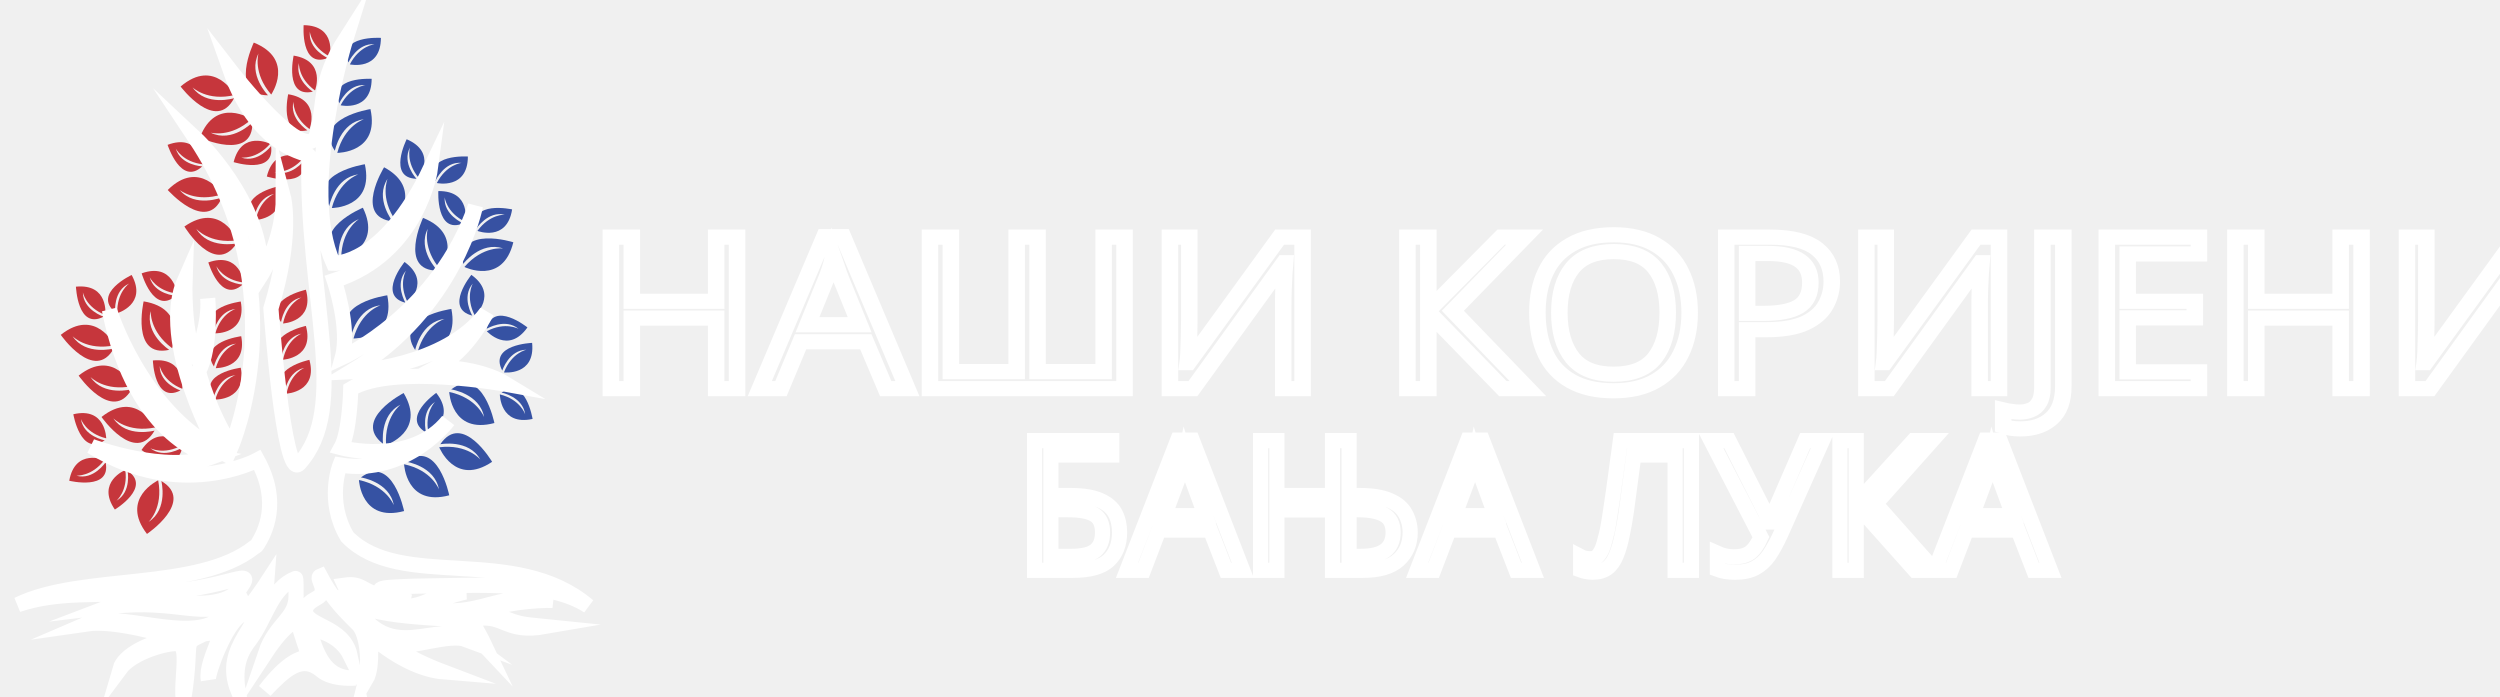
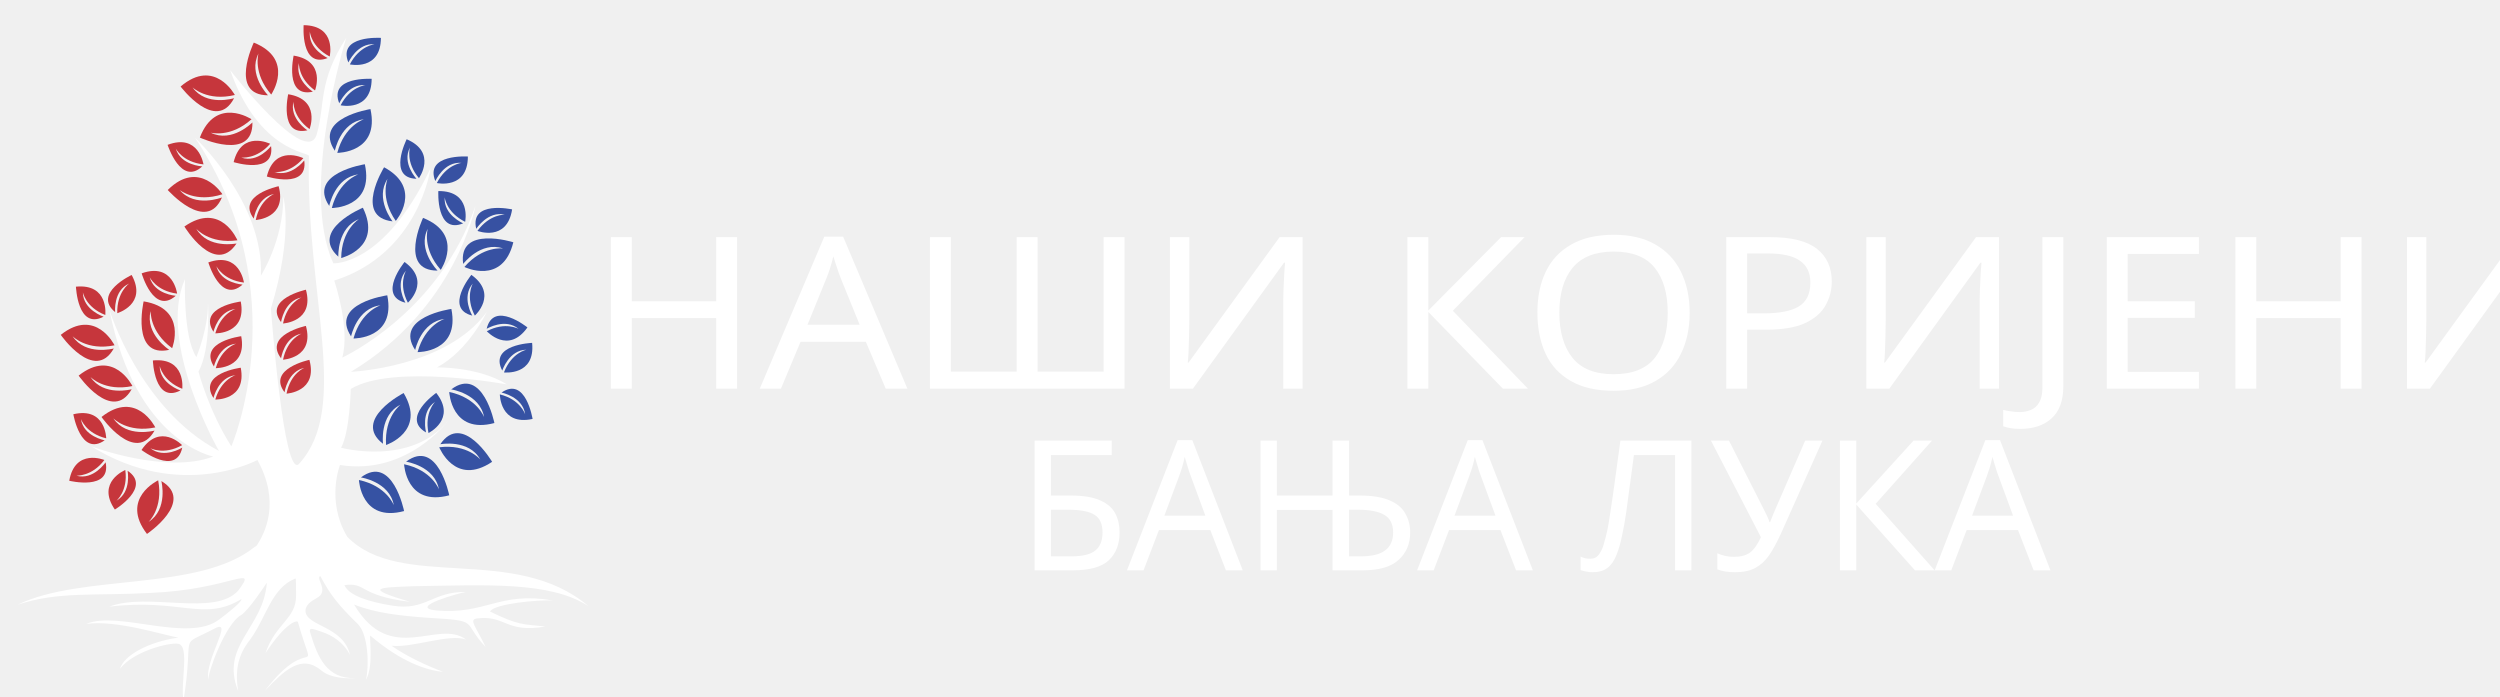
<svg xmlns="http://www.w3.org/2000/svg" version="1.1" id="Layer_1" x="0px" y="0px" viewBox="0 0 165 46" style="enable-background:new 0 0 165 46;" xml:space="preserve">
  <style type="text/css">
	.st0{fill:#3652A3;}
	.st1{fill:#C6363C;}
	.st2{fill:#3751A2;}
- 	.st3{fill:none;stroke:#FFFFFF;stroke-miterlimit:10;}
+ 	.st3{fill:#FFFFFF;}
	.st4{font-family:'GTWalsheimPro-Medium';}
	.st5{font-size:14px;}
	.st6{font-family:'GTWalsheimPro-CondensedLight';}
	.st7{font-size:11.99px;}
</style>
  <g>
    <g>
      <path class="st0" d="M23.69,31.68c0,0,0.13,2.81,2.98,2.05c0,0-0.76-3.78-2.85-2.22c0,0,1.89,0.28,2.17,1.83    C25.99,33.34,25.52,32.07,23.69,31.68z" />
      <path class="st0" d="M29.78,25.7c0,0,1.89,0.28,2.17,1.83c0,0-0.46-1.27-2.3-1.66c0,0,0.13,2.81,2.98,2.05    C32.63,27.92,31.87,24.13,29.78,25.7z" />
      <path class="st0" d="M24.45,7.2c0,0-3.81,0.59-2.35,2.75c0,0,0.37-1.88,1.92-2.08c0,0-1.28,0.4-1.76,2.22    C22.27,10.09,25.08,10.09,24.45,7.2z" />
      <path class="st1" d="M17.69,6.29c0,0-1.34-1.36-0.63-2.76c0,0-0.39,1.29,0.84,2.71c0,0,1.59-2.32-1.15-3.43    C16.75,2.81,15.08,6.28,17.69,6.29z" />
      <path class="st1" d="M15.45,6.48c0,0-1.83,0.57-2.74-0.71c0,0,0.97,0.94,2.79,0.5c0,0-1.33-2.48-3.58-0.56    C11.92,5.71,14.24,8.79,15.45,6.48z" />
      <path class="st1" d="M16.6,7.87c0,0-2.35-1.55-3.41,1.21c0,0,3.51,1.61,3.47-1c0,0-1.34,1.37-2.75,0.68    C13.91,8.75,15.21,9.12,16.6,7.87z" />
      <path class="st1" d="M14.65,13.03c0,0-1.78,0.71-2.79-0.49c0,0,1.04,0.86,2.82,0.28c0,0-1.52-2.36-3.61-0.28    C11.07,12.53,13.62,15.43,14.65,13.03z" />
      <path class="st1" d="M15.67,15.86c0,0-1.08-2.6-3.5-0.91c0,0,2,3.3,3.44,1.12c0,0-1.88,0.38-2.66-0.98    C12.94,15.09,13.81,16.12,15.67,15.86z" />
      <path class="st1" d="M11.36,22.98c0,0,1.04-2.61-1.88-3.09c0,0-0.86,3.76,1.69,3.2c0,0-1.61-1.03-1.23-2.56    C9.95,20.52,9.85,21.87,11.36,22.98z" />
      <path class="st1" d="M10.25,28.21c0,0-1.24-2.52-3.55-0.69c0,0,2.21,3.16,3.5,0.9c0,0-1.85,0.5-2.72-0.81    C7.48,27.61,8.41,28.59,10.25,28.21z" />
      <path class="st1" d="M10.44,31.7c0,0-2.54,1.2-0.74,3.54c0,0,3.2-2.16,0.95-3.49c0,0,0.47,1.86-0.85,2.7    C9.8,34.46,10.79,33.54,10.44,31.7z" />
      <path class="st1" d="M8.74,25.48c0,0-1.24-2.52-3.55-0.69c0,0,2.21,3.16,3.5,0.9c0,0-1.85,0.5-2.72-0.81    C5.97,24.88,6.9,25.86,8.74,25.48z" />
      <path class="st1" d="M7.51,23c0,0-1.85,0.5-2.72-0.81c0,0,0.93,0.98,2.77,0.6c0,0-1.24-2.52-3.55-0.69    C4.01,22.1,6.22,25.27,7.51,23z" />
      <path class="st0" d="M21.9,13.73c0,0,2.81,0,2.18-2.89c0,0-3.81,0.59-2.35,2.75c0,0,0.37-1.88,1.92-2.08    C23.66,11.51,22.37,11.91,21.9,13.73z" />
      <path class="st2" d="M27.56,23.24c0,0,2.81,0.04,2.23-2.85c0,0-3.82,0.53-2.39,2.71c0,0,0.39-1.87,1.95-2.05    C29.35,21.04,28.06,21.43,27.56,23.24z" />
      <path class="st2" d="M23.33,22.34c0,0,2.81,0.04,2.23-2.85c0,0-3.82,0.53-2.39,2.71c0,0,0.39-1.87,1.95-2.05    C25.12,20.15,23.83,20.53,23.33,22.34z" />
      <path class="st2" d="M30.57,17.42c0,0,1.15-1.53,2.64-1.02c0,0-1.33-0.2-2.56,1.22c0,0,2.52,1.24,3.23-1.63    C33.89,15.99,30.21,14.84,30.57,17.42z" />
      <path class="st2" d="M29.09,17.81c0,0,1.58-2.33-1.17-3.43c0,0-1.65,3.49,0.96,3.48c0,0-1.35-1.36-0.65-2.76    C28.23,15.11,27.85,16.4,29.09,17.81z" />
      <path class="st2" d="M22.52,17.03c0,0,2.73-0.67,1.43-3.32c0,0-3.56,1.48-1.62,3.23c0,0-0.09-1.91,1.37-2.48    C23.69,14.46,22.54,15.16,22.52,17.03z" />
      <path class="st2" d="M25.91,14.61c0,0-1.19-1.5-0.33-2.81c0,0-0.53,1.24,0.54,2.78c0,0,1.83-2.13-0.77-3.54    C25.35,11.04,23.32,14.32,25.91,14.61z" />
      <path class="st0" d="M26.67,30.64c0,0,0.13,2.81,2.98,2.05c0,0-0.76-3.78-2.85-2.22c0,0,1.89,0.28,2.17,1.83    C28.97,32.3,28.51,31.03,26.67,30.64z" />
      <path class="st0" d="M25.48,29.37c0,0,2.67-0.89,1.16-3.43c0,0-3.43,1.77-1.36,3.35c0,0-0.25-1.9,1.16-2.58    C26.45,26.7,25.36,27.49,25.48,29.37z" />
      <path class="st0" d="M32.48,30.48c0,0-1.96-3.32-3.42-1.16c0,0,1.88-0.36,2.64,1.01c0,0-0.85-1.04-2.71-0.81    C28.99,29.52,30.03,32.13,32.48,30.48z" />
      <path class="st0" d="M28.28,28.58c0,0,1.88-0.92,0.51-2.65c0,0-2.36,1.65-0.67,2.61c0,0-0.37-1.38,0.6-2.02    C28.72,26.52,28,27.21,28.28,28.58z" />
      <path class="st0" d="M32.99,26.03c0,0,0.01,2.09,2.16,1.62c0,0-0.45-2.84-2.05-1.74c0,0,1.4,0.27,1.56,1.43    C34.65,27.33,34.35,26.37,32.99,26.03z" />
      <path class="st0" d="M32.12,21.7c0,0,1.22-0.74,2.11,0.01c0,0-0.87-0.5-2.1,0.15c0,0,1.41,1.55,2.68-0.25    C34.81,21.61,32.57,19.81,32.12,21.7z" />
      <path class="st0" d="M33.15,24.46c0,0,0.43-1.36,1.6-1.38c0,0-0.98,0.19-1.49,1.5c0,0,2.08,0.24,1.86-1.95    C35.11,22.63,32.24,22.74,33.15,24.46z" />
      <path class="st2" d="M31.34,20.83c0,0,1.56-1.4-0.23-2.69c0,0-1.82,2.22,0.06,2.69c0,0-0.73-1.22,0.03-2.11    C31.21,18.72,30.69,19.59,31.34,20.83z" />
      <path class="st2" d="M26.92,19.98c0,0,1.56-1.4-0.22-2.69c0,0-1.82,2.22,0.06,2.69c0,0-0.73-1.22,0.03-2.11    C26.79,17.88,26.28,18.74,26.92,19.98z" />
      <path class="st2" d="M33.33,14.17c0,0-1-0.06-1.82,1.07c0,0,1.95,0.75,2.29-1.42c0,0-2.81-0.62-2.37,1.28    C31.44,15.1,32.19,13.9,33.33,14.17z" />
      <path class="st2" d="M30.7,14.64c0,0,0.43-2.05-1.77-2.03c0,0-0.16,2.87,1.64,2.13c0,0-1.31-0.55-1.22-1.72    C29.35,13.02,29.45,14.02,30.7,14.64z" />
      <path class="st1" d="M13.35,10.98c0,0-1.42-0.06-1.75-1.18c0,0,0.44,0.9,1.83,1.05c0,0-0.31-2.07-2.37-1.29    C11.07,9.56,11.93,12.3,13.35,10.98z" />
      <path class="st2" d="M27.49,11.8c0,0-0.98-1.03-0.43-2.07c0,0-0.31,0.95,0.59,2.03c0,0,1.22-1.7-0.81-2.57    C26.84,9.19,25.55,11.75,27.49,11.8z" />
      <path class="st2" d="M30.47,10.75c0,0-1,0.09-1.64,1.33c0,0,2.04,0.45,2.05-1.75c0,0-2.87-0.19-2.15,1.62    C28.74,11.95,29.3,10.64,30.47,10.75z" />
      <path class="st0" d="M22.39,6.82c0,0,0.57-1.31,1.73-1.2c0,0-1,0.09-1.64,1.33c0,0,2.04,0.45,2.05-1.75    C24.54,5.21,21.68,5.02,22.39,6.82z" />
      <path class="st1" d="M17.83,9.49c0,0-1.88-0.93-2.41,1.21c0,0,2.74,0.86,2.47-1.06c0,0-0.86,1.14-1.97,0.76    C15.92,10.39,16.92,10.54,17.83,9.49z" />
      <path class="st1" d="M20.02,10.44c0,0-1.88-0.93-2.41,1.21c0,0,2.74,0.86,2.47-1.06c0,0-0.86,1.13-1.97,0.76    C18.11,11.35,19.1,11.5,20.02,10.44z" />
      <path class="st1" d="M16.88,14.52c0,0,2.09-0.11,1.51-2.23c0,0-2.81,0.59-1.64,2.14c0,0,0.2-1.41,1.35-1.63    C18.1,12.8,17.16,13.15,16.88,14.52z" />
      <path class="st1" d="M18.55,21.26c0,0,0.2-1.41,1.35-1.63c0,0-0.94,0.35-1.22,1.72c0,0,2.09-0.11,1.51-2.23    C20.19,19.13,17.38,19.72,18.55,21.26z" />
      <path class="st1" d="M11.6,19.52c0,0-1.42-0.09-1.72-1.23c0,0,0.42,0.91,1.81,1.09c0,0-0.26-2.08-2.34-1.34    C9.35,18.04,10.14,20.81,11.6,19.52z" />
      <path class="st1" d="M18.68,23.74c0,0,2.09-0.11,1.51-2.23c0,0-2.81,0.59-1.64,2.14c0,0,0.2-1.41,1.35-1.63    C19.9,22.02,18.96,22.37,18.68,23.74z" />
      <path class="st1" d="M18.91,25.98c0,0,2.09-0.11,1.51-2.23c0,0-2.81,0.59-1.64,2.14c0,0,0.2-1.41,1.35-1.62    C20.12,24.25,19.18,24.61,18.91,25.98z" />
      <path class="st1" d="M16.1,18.65c0,0-0.28-2.07-2.35-1.33c0,0,0.81,2.76,2.26,1.46c0,0-1.42-0.08-1.73-1.21    C14.29,17.57,14.71,18.48,16.1,18.65z" />
      <path class="st1" d="M14.21,22c0,0,2.09,0.06,1.68-2.1c0,0-2.85,0.36-1.8,2c0,0,0.31-1.39,1.47-1.51    C15.56,20.38,14.6,20.66,14.21,22z" />
      <path class="st1" d="M12.03,25.66c0,0,0.25-2.08-1.94-1.87c0,0,0.09,2.87,1.82,1.98c0,0-1.36-0.44-1.37-1.61    C10.55,24.16,10.73,25.15,12.03,25.66z" />
      <path class="st1" d="M6.89,30.36c0,0-1.93-0.8-2.32,1.37c0,0,2.79,0.68,2.4-1.22c0,0-0.79,1.19-1.92,0.89    C5.05,31.38,6.05,31.47,6.89,30.36z" />
      <path class="st1" d="M7.01,28.93c0,0-0.03-2.09-2.17-1.59c0,0,0.48,2.83,2.07,1.72c0,0-1.4-0.25-1.57-1.41    C5.34,27.65,5.66,28.6,7.01,28.93z" />
      <path class="st1" d="M12.02,29.38c0,0-1.45-1.51-2.68,0.32c0,0,2.29,1.74,2.69-0.16c0,0-1.2,0.77-2.11,0.04    C9.92,29.58,10.81,30.06,12.02,29.38z" />
      <path class="st1" d="M8.27,31.02c0,0-1.94,0.79-0.69,2.61c0,0,2.46-1.48,0.84-2.56c0,0,0.28,1.4-0.74,1.98    C7.68,33.05,8.46,32.41,8.27,31.02z" />
      <path class="st1" d="M6.84,20.9c0,0-1.36-0.44-1.37-1.61c0,0,0.18,0.99,1.48,1.5c0,0,0.25-2.08-1.94-1.87    C5.02,18.92,5.11,21.79,6.84,20.9z" />
      <path class="st1" d="M7.6,20.6c0,0-0.14-1.42,0.93-1.89c0,0-0.83,0.56-0.79,1.96c0,0,2.01-0.59,0.95-2.52    C8.69,18.14,6.09,19.37,7.6,20.6z" />
      <path class="st1" d="M15.92,22.19c0,0-2.85,0.36-1.8,2c0,0,0.31-1.39,1.47-1.51c0,0-0.97,0.28-1.35,1.62    C14.24,24.29,16.33,24.35,15.92,22.19z" />
      <path class="st1" d="M14.21,26.37c0,0,2.09,0.06,1.68-2.1c0,0-2.85,0.36-1.8,2c0,0,0.31-1.39,1.47-1.51    C15.56,24.75,14.6,25.03,14.21,26.37z" />
      <path class="st1" d="M20.65,6.05c0,0-1.2-0.76-0.92-1.9c0,0-0.07,1,1.06,1.82c0,0,0.76-1.95-1.41-2.3    C19.38,3.68,18.75,6.48,20.65,6.05z" />
      <path class="st1" d="M20.29,8.6c0,0-1.2-0.76-0.92-1.9c0,0-0.07,1,1.06,1.82c0,0,0.77-1.95-1.41-2.3    C19.02,6.22,18.39,9.03,20.29,8.6z" />
      <path class="st0" d="M24.73,2.92c0,0-1,0.09-1.64,1.33c0,0,2.04,0.45,2.05-1.75c0,0-2.87-0.19-2.15,1.62    C23,4.13,23.57,2.82,24.73,2.92z" />
      <path class="st1" d="M21.63,3.83c0,0-1.3-0.58-1.18-1.75c0,0,0.07,1,1.31,1.65c0,0,0.48-2.04-1.72-2.07    C20.04,1.67,19.82,4.53,21.63,3.83z" />
    </g>
    <path class="st3" d="M28.78,40.29c-1.93-0.21,1.68-1.19,1.98-1.22c-2.23-0.04-2.65,1.27-4.88,0.9c-1.55-0.25-2.85-0.66-3.15-1.35   c1.47-0.21,0.92,0.69,4.32,1.1c-3.15-0.94-2.05-0.94,0.25-1.03c4.74-0.07,8.98-0.34,11.53,1.31c-4.87-4.13-12.38-0.97-15.91-4.57   c-1.42-2.38-0.48-4.74-0.48-4.74c4.45,0.71,7.14-2.93,7.14-2.93c-2.43,3.04-7.07,1.79-7.07,1.79c0.58-1.04,0.64-3.88,0.64-3.88   c2.76-1.68,10.31-0.3,10.31-0.3c-1.94-1.19-4.62-1.12-4.62-1.12c2.09-1.12,3.28-3.65,3.28-3.65c-2.67,3.67-8.96,3.94-8.96,3.94   c6.94-4.18,8.22-10.95,8.22-10.95c-2.39,7.08-8.79,10.01-8.79,10.01c0.54-1.95-0.53-5.08-0.53-5.08c5.61-1.79,6.35-7.4,6.35-7.4   c-3.07,6.46-6.41,6.26-6.41,6.26C19.74,12.44,22.85,2.5,22.85,2.5c-1.87,2.92-1.37,4.34-1.94,6.35c-0.66,2.33-5.72-4.22-5.72-4.22   c1.91,5.4,5.21,5.41,5.2,5.66c-0.22,9.23,2.76,16.58-0.65,20.32c-1.02,1.12-1.86-10.25-1.86-10.25c1.49-4.86,0.82-7.38,0.82-7.38   c0,2.91-1.48,5.21-1.48,5.21c0.21-4.84-4.34-9.09-4.34-9.09c6.79,10.22,2.39,20.36,2.39,20.36c-1.49-2.33-2.17-4.93-2.17-4.93   c0.88-1.63,0.61-4.84,0.61-4.84c0.15,1.72-0.75,3.88-0.75,3.88c-0.89-1.34-0.75-5.15-0.75-5.15c-1.86,4.18,2.24,11.34,2.24,11.34   c-5.23-2.76-7.23-9.31-7.23-9.31c1.74,8.75,6.86,9.68,6.86,9.68c-3.13,1.19-8.05-0.67-8.05-0.67c5.89,3.65,10.96,0.9,10.96,0.9   c1.55,2.82,0.48,4.82-0.02,5.61c-0.04,0.07-0.12,0.1-0.19,0.15c-3.71,2.94-11.38,1.73-15.61,3.79c2.69-0.9,5.16-0.57,8.81-0.78   c5.23-0.22,7.1-1.97,5.75-0.16c-1.56,1.76-5.96,0.09-8.52,1.07c4.7-0.57,6.24,1.01,8.72-0.5c0.09,0.16-1.09,1.07-1.47,1.35   c-2.05,1.56-6.67-0.62-8.77,0.29c1.98-0.29,5.25,0.78,6.08,0.9c-2.01,0.29-3.6,1.19-3.85,2.06c0.83-1.12,3.22-1.76,3.85-1.65   c0.76,0.16,0.13,2.54,0.34,3.78c0.76-4.81-0.46-3.46,2.1-4.81c1.22-0.62-0.71,2.1-0.46,3.41c-0.05-0.46,1.13-3.69,2.14-4.26   c0.51-0.29,1.72-2.15,1.72-2.15c-0.21,3-3.11,4.12-1.89,7.15c-0.3-1.76,0.25-2.71,0.79-3.4c1.06-1.44,1.4-3.41,2.99-4.03   c0.04-0.05,0.04,0.53,0.04,1.15c0,1.52-1.35,1.81-2.02,3.78c1.38-2.09,2.1-2.18,2.14-2.06c1.22,4.23,0.94,0.46-2.17,4.53   c1.31-1.37,2.41-2.43,3.73-1.32c0.63,0.53,1.78,0.53,2.23,0.49c-1.88,0.08-2.49-1.39-2.95-2.92c-0.21-0.53,0.25-0.28,0.76-0.12   c0.63,0.21,1.41,0.66,1.84,1.52c-0.43-1.93-2.9-1.88-2.94-2.91c0-0.37,0.34-0.63,0.73-0.84c0.89-0.46-0.1-1.32,0.25-1.46   c0.66,1.24,1.19,1.91,2.47,3.16c0.71,0.69,0.76,2.82,0.54,3.69c0.55-0.94,0.18-3.04,0.3-2.91c2.02,1.72,3.7,2.29,4.79,2.38   c-1.08-0.41-2.35-0.99-3.4-1.72c1.35,0.16,3.82-0.82,4.92-0.41c-1.86-1.4-4.96,1.79-7.39-2.31c1.43,0.57,3.06,0.74,4.82,0.87   c3.61,0.21,2.23,0.21,3.86,1.93c-0.62-1.31-1.13-1.81-0.58-1.88c1.89-0.25,1.89,0.99,4.53,0.53c-1.56-0.16-1.81-0.09-3.66-0.99   c0.3-0.53,3.23-0.78,4.15-0.73C32.92,39.02,32.09,40.58,28.78,40.29z" />
  </g>
  <g>
    <text transform="matrix(1.09 0 0 1 38.8368 25.6507)" class="st3 st4 st5">НАШИ КОРИЈЕНИ</text>
    <text transform="matrix(1 0 0 1 67.1263 37.6417)" class="st3 st6 st7">БАЊА ЛУКА</text>
  </g>
</svg>
